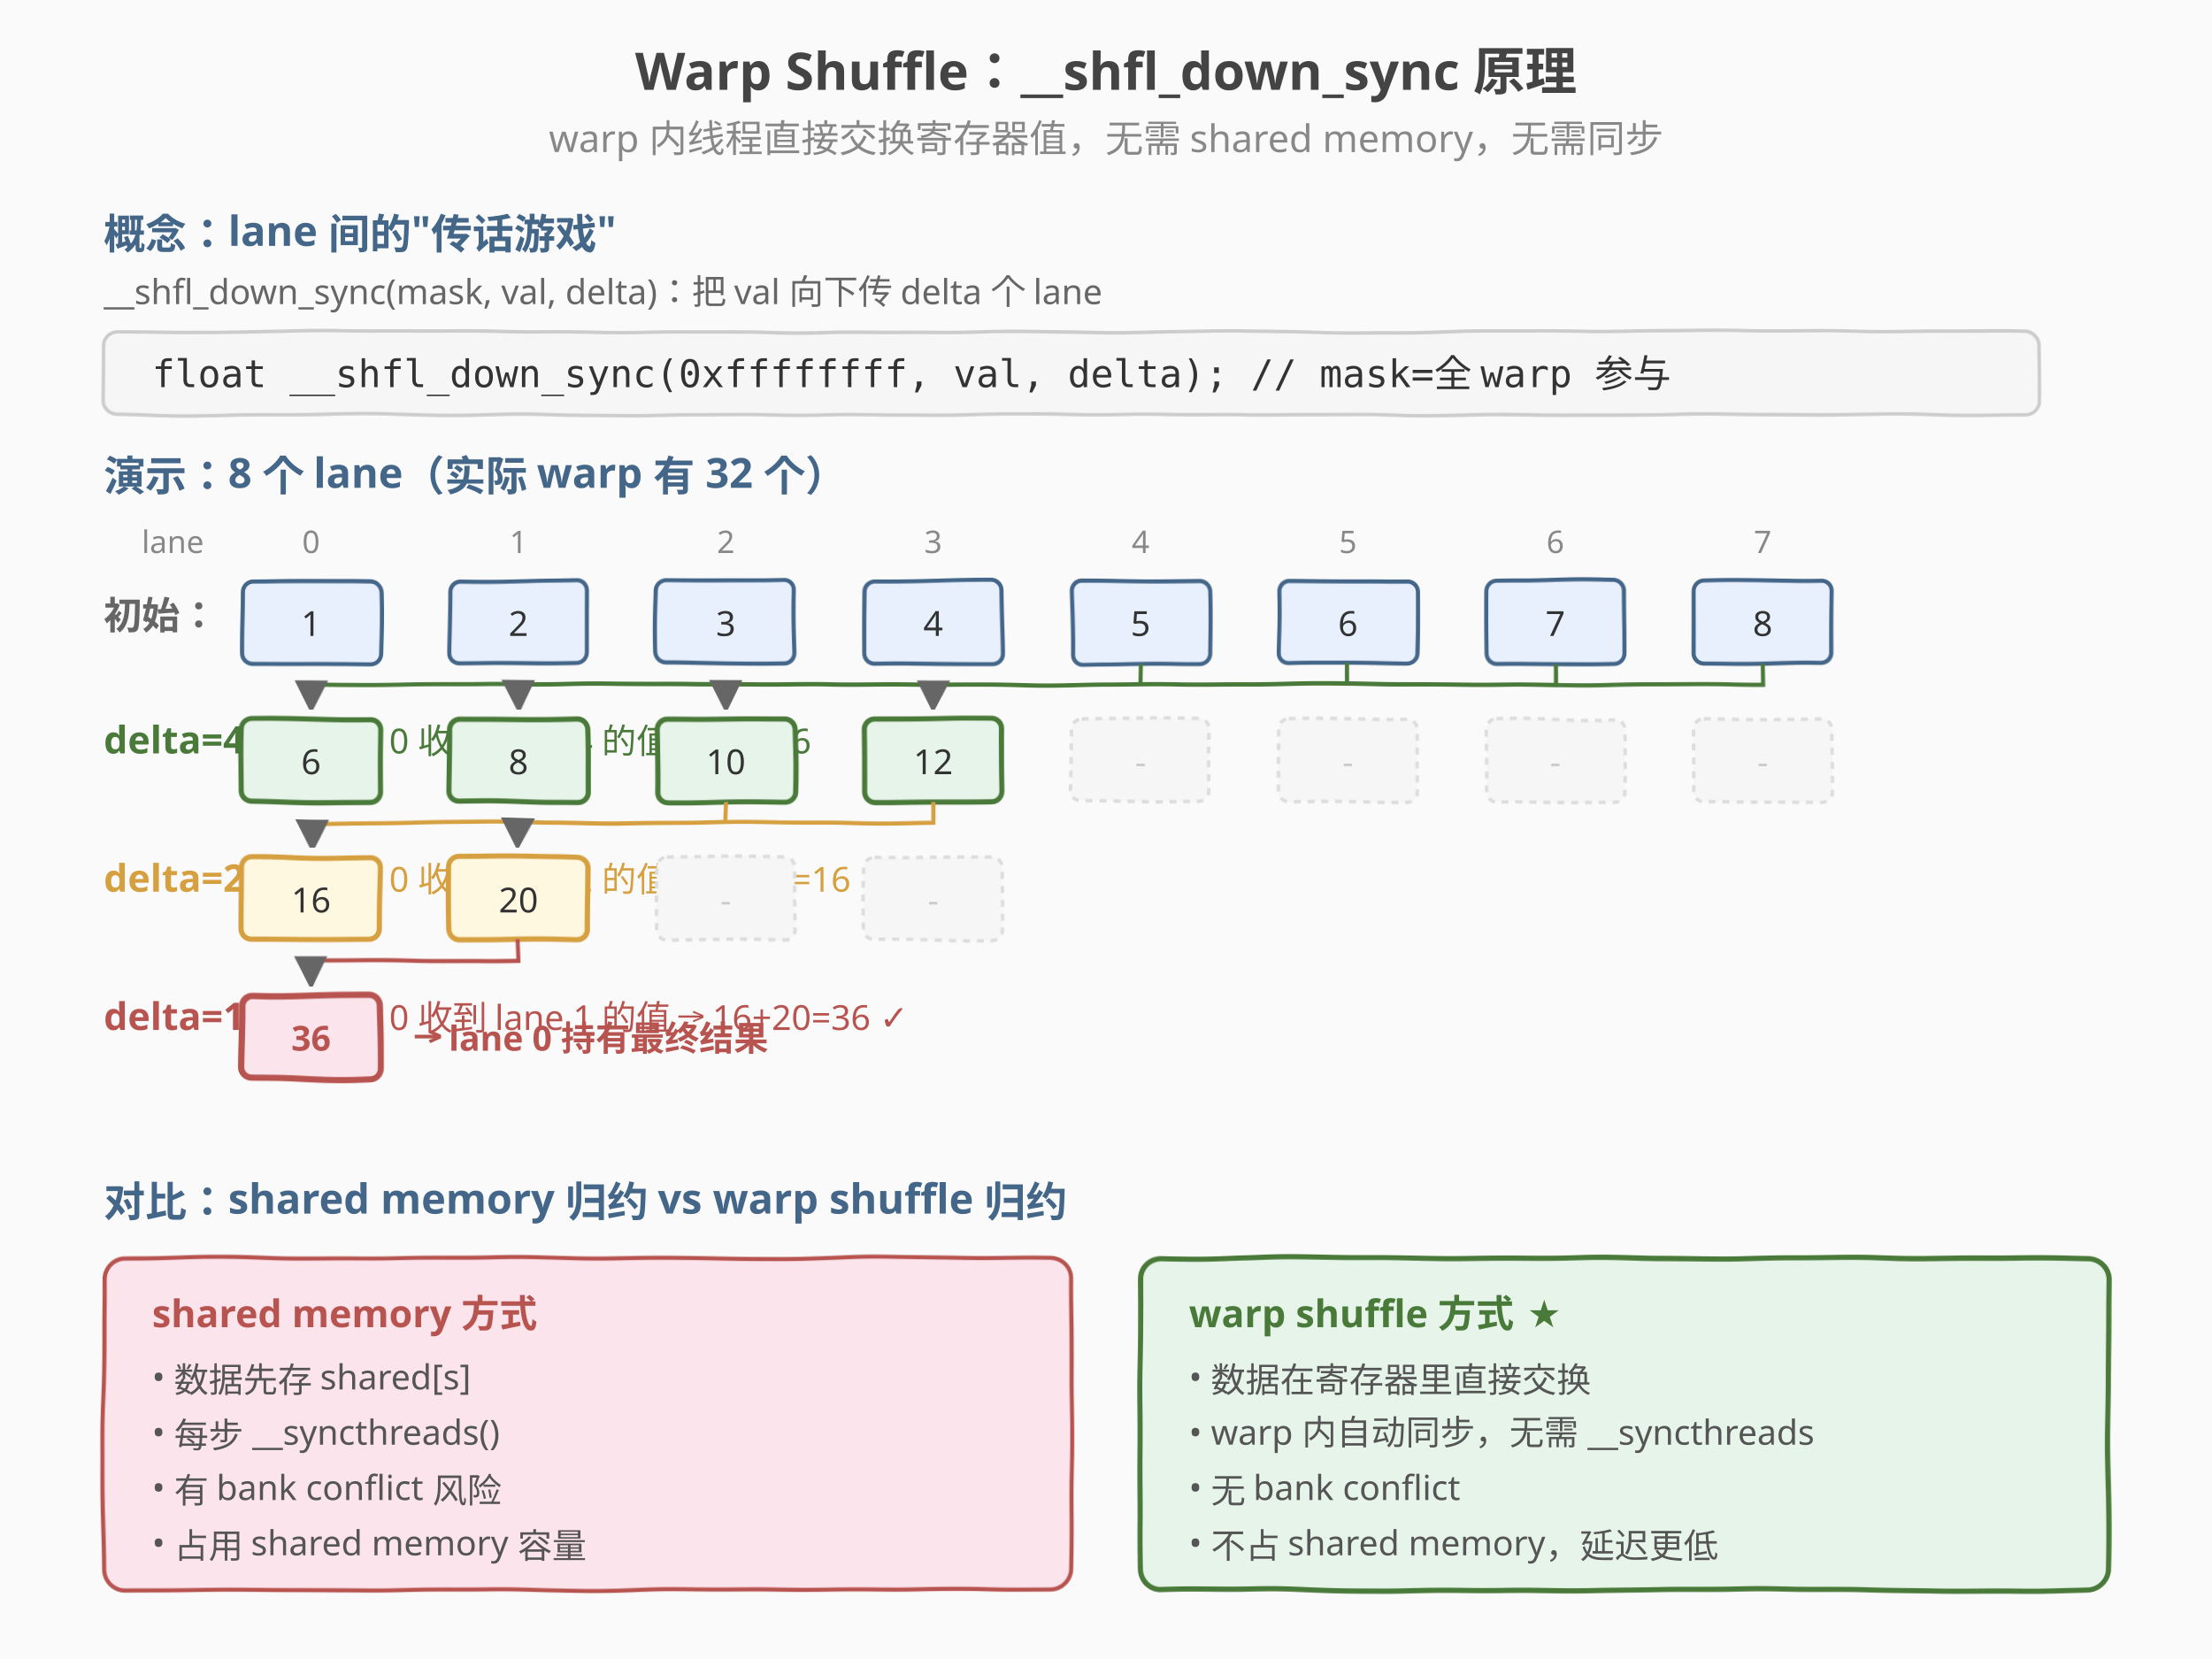
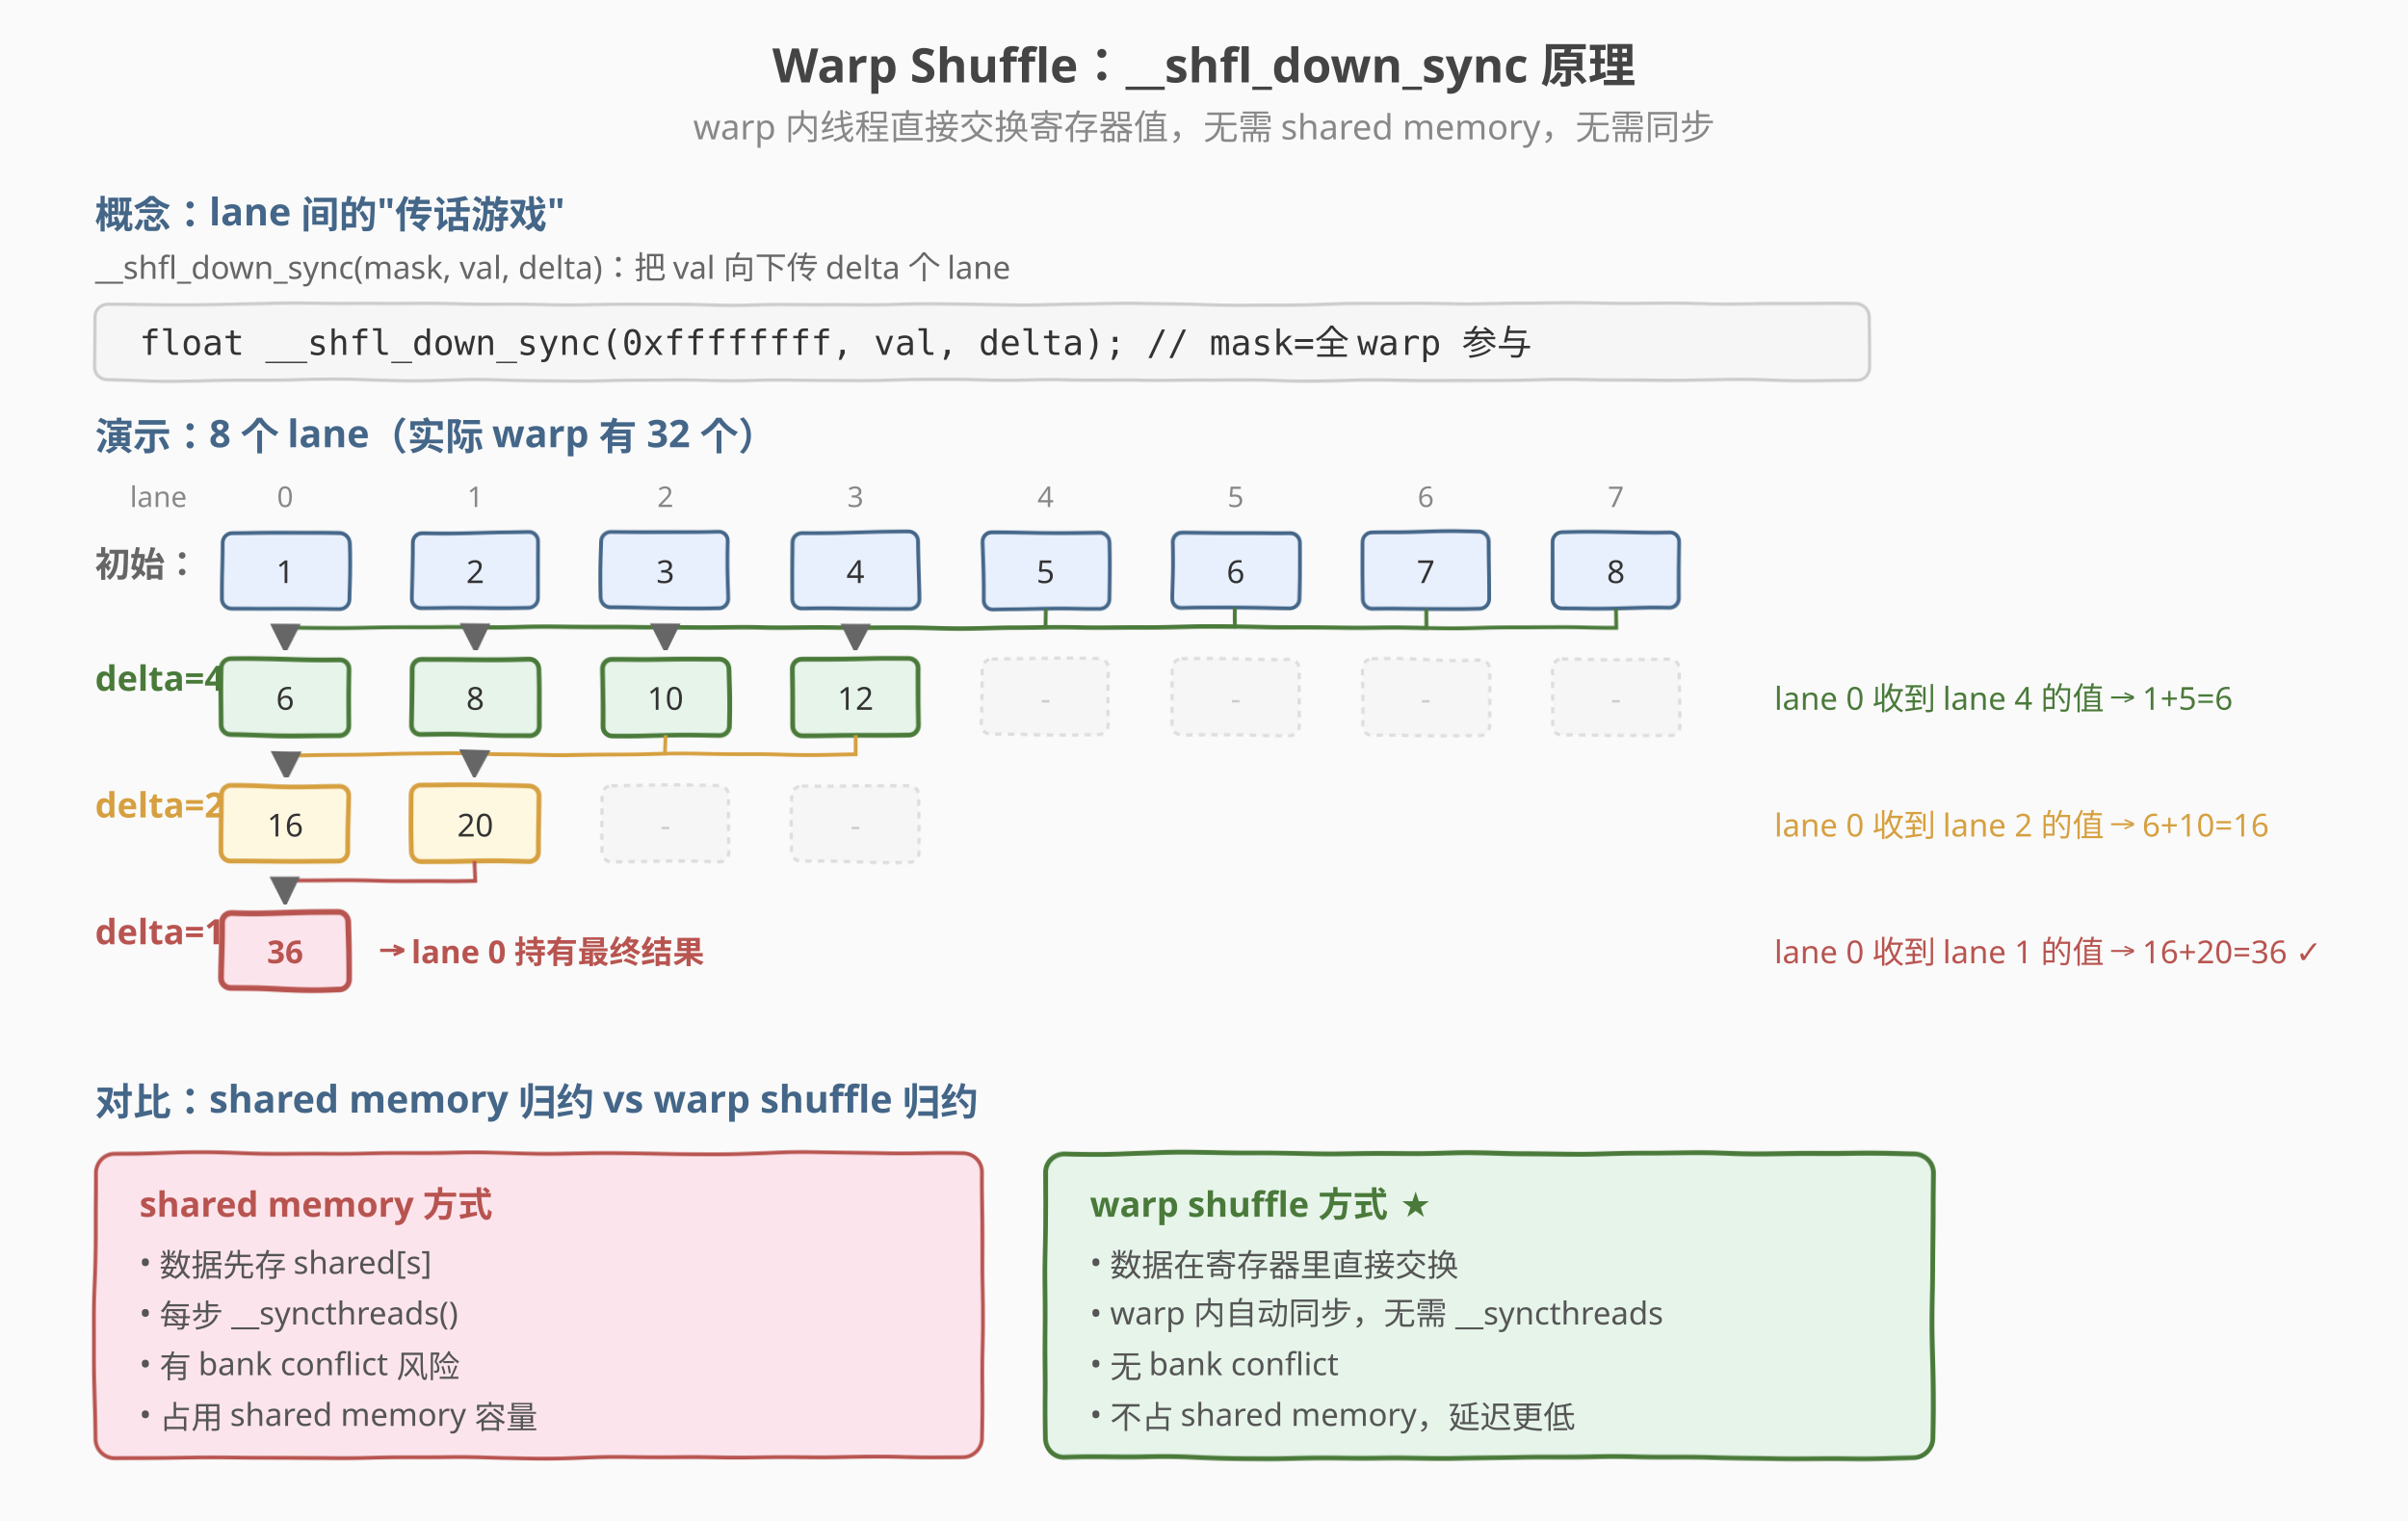
- <svg xmlns="http://www.w3.org/2000/svg" viewBox="0 0 640 480" font-family="'Comic Sans MS', 'Segoe UI', 'Kaiti SC', 楷体, cursive">
+ <svg xmlns="http://www.w3.org/2000/svg" viewBox="0 0 760 480" font-family="'Comic Sans MS', 'Segoe UI', 'Kaiti SC', 楷体, cursive">
  <defs>
    <filter id="rough2">
      <feTurbulence type="fractalNoise" baseFrequency="0.025" numOctaves="2" seed="7" />
      <feDisplacementMap in="SourceGraphic" scale="1.5" />
    </filter>
    <marker id="arr" markerWidth="8" markerHeight="8" refX="6" refY="4" orient="auto">
      <path d="M 0 0 L 8 4 L 0 8 z" fill="#666" />
    </marker>
  </defs>
-   <rect width="640" height="480" fill="#fafafa" />
-   <text x="320" y="26" text-anchor="middle" font-size="15" fill="#444" font-weight="bold">Warp Shuffle：__shfl_down_sync 原理</text>
-   <text x="320" y="44" text-anchor="middle" font-size="11" fill="#888">warp 内线程直接交换寄存器值，无需 shared memory，无需同步</text>
+   <rect width="760" height="480" fill="#fafafa" />
+   <text x="380" y="26" text-anchor="middle" font-size="15" fill="#444" font-weight="bold">Warp Shuffle：__shfl_down_sync 原理</text>
+   <text x="380" y="44" text-anchor="middle" font-size="11" fill="#888">warp 内线程直接交换寄存器值，无需 shared memory，无需同步</text>
  <text x="30" y="72" font-size="12" fill="#446688" font-weight="bold">概念：lane 间的"传话游戏"</text>
  <text x="30" y="88" font-size="10" fill="#666">__shfl_down_sync(mask, val, delta)：把 val 向下传 delta 个 lane</text>
  <rect x="30" y="96" width="560" height="24" fill="#f6f6f6" stroke="#ccc" stroke-width="1" rx="4" filter="url(#rough2)" />
  <text x="44" y="112" font-family="monospace" font-size="11" fill="#333">float __shfl_down_sync(0xffffffff, val, delta);  // mask=全 warp 参与</text>
  <text x="30" y="142" font-size="12" fill="#446688" font-weight="bold">演示：8 个 lane（实际 warp 有 32 个）</text>
  <g font-size="9" fill="#888">
    <text x="50" y="160" text-anchor="middle">lane</text>
    <text x="90" y="160" text-anchor="middle">0</text>
    <text x="150" y="160" text-anchor="middle">1</text>
    <text x="210" y="160" text-anchor="middle">2</text>
    <text x="270" y="160" text-anchor="middle">3</text>
    <text x="330" y="160" text-anchor="middle">4</text>
    <text x="390" y="160" text-anchor="middle">5</text>
    <text x="450" y="160" text-anchor="middle">6</text>
    <text x="510" y="160" text-anchor="middle">7</text>
  </g>
  <text x="30" y="182" font-size="11" fill="#666" font-weight="bold">初始：</text>
  <g font-size="10" fill="#333">
    <rect x="70" y="168" width="40" height="24" fill="#e8f0fe" stroke="#446688" stroke-width="1.2" rx="3" filter="url(#rough2)" />
    <text x="90" y="184" text-anchor="middle">1</text>
    <rect x="130" y="168" width="40" height="24" fill="#e8f0fe" stroke="#446688" stroke-width="1.2" rx="3" filter="url(#rough2)" />
    <text x="150" y="184" text-anchor="middle">2</text>
    <rect x="190" y="168" width="40" height="24" fill="#e8f0fe" stroke="#446688" stroke-width="1.2" rx="3" filter="url(#rough2)" />
    <text x="210" y="184" text-anchor="middle">3</text>
    <rect x="250" y="168" width="40" height="24" fill="#e8f0fe" stroke="#446688" stroke-width="1.2" rx="3" filter="url(#rough2)" />
    <text x="270" y="184" text-anchor="middle">4</text>
    <rect x="310" y="168" width="40" height="24" fill="#e8f0fe" stroke="#446688" stroke-width="1.2" rx="3" filter="url(#rough2)" />
    <text x="330" y="184" text-anchor="middle">5</text>
    <rect x="370" y="168" width="40" height="24" fill="#e8f0fe" stroke="#446688" stroke-width="1.2" rx="3" filter="url(#rough2)" />
    <text x="390" y="184" text-anchor="middle">6</text>
    <rect x="430" y="168" width="40" height="24" fill="#e8f0fe" stroke="#446688" stroke-width="1.2" rx="3" filter="url(#rough2)" />
    <text x="450" y="184" text-anchor="middle">7</text>
    <rect x="490" y="168" width="40" height="24" fill="#e8f0fe" stroke="#446688" stroke-width="1.2" rx="3" filter="url(#rough2)" />
    <text x="510" y="184" text-anchor="middle">8</text>
  </g>
-   <text x="30" y="218" font-size="11" fill="#4a7a3a" font-weight="bold">delta=4：</text>
-   <text x="90" y="218" font-size="10" fill="#4a7a3a">lane 0 收到 lane 4 的值 → 1+5=6</text>
+   <text x="30" y="218" font-size="11" fill="#4a7a3a" font-weight="bold">delta=4</text>
+   <text x="560" y="224" font-size="10" fill="#4a7a3a">lane 0 收到 lane 4 的值 → 1+5=6</text>
  <g stroke="#4a7a3a" stroke-width="1.2" fill="none" filter="url(#rough2)">
    <path d="M 330 192 L 330 198 L 90 198 L 90 204" marker-end="url(#arr)" />
    <path d="M 390 192 L 390 198 L 150 198 L 150 204" marker-end="url(#arr)" />
    <path d="M 450 192 L 450 198 L 210 198 L 210 204" marker-end="url(#arr)" />
    <path d="M 510 192 L 510 198 L 270 198 L 270 204" marker-end="url(#arr)" />
  </g>
  <g font-size="10" fill="#333">
    <rect x="70" y="208" width="40" height="24" fill="#e6f4ea" stroke="#4a7a3a" stroke-width="1.5" rx="3" filter="url(#rough2)" />
    <text x="90" y="224" text-anchor="middle">6</text>
    <rect x="130" y="208" width="40" height="24" fill="#e6f4ea" stroke="#4a7a3a" stroke-width="1.5" rx="3" filter="url(#rough2)" />
    <text x="150" y="224" text-anchor="middle">8</text>
    <rect x="190" y="208" width="40" height="24" fill="#e6f4ea" stroke="#4a7a3a" stroke-width="1.5" rx="3" filter="url(#rough2)" />
    <text x="210" y="224" text-anchor="middle">10</text>
    <rect x="250" y="208" width="40" height="24" fill="#e6f4ea" stroke="#4a7a3a" stroke-width="1.5" rx="3" filter="url(#rough2)" />
    <text x="270" y="224" text-anchor="middle">12</text>
    <rect x="310" y="208" width="40" height="24" fill="#f6f6f6" stroke="#ddd" stroke-width="1" stroke-dasharray="2,2" rx="3" filter="url(#rough2)" />
    <text x="330" y="224" text-anchor="middle" fill="#ccc">-</text>
    <rect x="370" y="208" width="40" height="24" fill="#f6f6f6" stroke="#ddd" stroke-width="1" stroke-dasharray="2,2" rx="3" filter="url(#rough2)" />
    <text x="390" y="224" text-anchor="middle" fill="#ccc">-</text>
    <rect x="430" y="208" width="40" height="24" fill="#f6f6f6" stroke="#ddd" stroke-width="1" stroke-dasharray="2,2" rx="3" filter="url(#rough2)" />
    <text x="450" y="224" text-anchor="middle" fill="#ccc">-</text>
    <rect x="490" y="208" width="40" height="24" fill="#f6f6f6" stroke="#ddd" stroke-width="1" stroke-dasharray="2,2" rx="3" filter="url(#rough2)" />
    <text x="510" y="224" text-anchor="middle" fill="#ccc">-</text>
  </g>
-   <text x="30" y="258" font-size="11" fill="#d6a040" font-weight="bold">delta=2：</text>
-   <text x="90" y="258" font-size="10" fill="#d6a040">lane 0 收到 lane 2 的值 → 6+10=16</text>
+   <text x="30" y="258" font-size="11" fill="#d6a040" font-weight="bold">delta=2</text>
+   <text x="560" y="264" font-size="10" fill="#d6a040">lane 0 收到 lane 2 的值 → 6+10=16</text>
  <g stroke="#d6a040" stroke-width="1.2" fill="none" filter="url(#rough2)">
    <path d="M 210 232 L 210 238 L 90 238 L 90 244" marker-end="url(#arr)" />
    <path d="M 270 232 L 270 238 L 150 238 L 150 244" marker-end="url(#arr)" />
  </g>
  <g font-size="10" fill="#333">
    <rect x="70" y="248" width="40" height="24" fill="#fff8e1" stroke="#d6a040" stroke-width="1.5" rx="3" filter="url(#rough2)" />
    <text x="90" y="264" text-anchor="middle">16</text>
    <rect x="130" y="248" width="40" height="24" fill="#fff8e1" stroke="#d6a040" stroke-width="1.5" rx="3" filter="url(#rough2)" />
    <text x="150" y="264" text-anchor="middle">20</text>
    <rect x="190" y="248" width="40" height="24" fill="#f6f6f6" stroke="#ddd" stroke-width="1" stroke-dasharray="2,2" rx="3" filter="url(#rough2)" />
    <text x="210" y="264" text-anchor="middle" fill="#ccc">-</text>
    <rect x="250" y="248" width="40" height="24" fill="#f6f6f6" stroke="#ddd" stroke-width="1" stroke-dasharray="2,2" rx="3" filter="url(#rough2)" />
    <text x="270" y="264" text-anchor="middle" fill="#ccc">-</text>
  </g>
-   <text x="30" y="298" font-size="11" fill="#b85450" font-weight="bold">delta=1：</text>
-   <text x="90" y="298" font-size="10" fill="#b85450">lane 0 收到 lane 1 的值 → 16+20=36 ✓</text>
+   <text x="30" y="298" font-size="11" fill="#b85450" font-weight="bold">delta=1</text>
+   <text x="560" y="304" font-size="10" fill="#b85450">lane 0 收到 lane 1 的值 → 16+20=36 ✓</text>
  <g stroke="#b85450" stroke-width="1.2" fill="none" filter="url(#rough2)">
    <path d="M 150 272 L 150 278 L 90 278 L 90 284" marker-end="url(#arr)" />
  </g>
  <g font-size="10" fill="#333">
    <rect x="70" y="288" width="40" height="24" fill="#fce4ec" stroke="#b85450" stroke-width="1.8" rx="3" filter="url(#rough2)" />
    <text x="90" y="304" text-anchor="middle" font-weight="bold" fill="#b85450">36</text>
  </g>
  <text x="120" y="304" font-size="10" fill="#b85450" font-weight="bold">→ lane 0 持有最终结果</text>
  <line x1="20" y1="328" x2="620" y2="328" stroke="#eee" stroke-width="1" filter="url(#rough2)" />
  <text x="30" y="352" font-size="12" fill="#446688" font-weight="bold">对比：shared memory 归约 vs warp shuffle 归约</text>
  <rect x="30" y="364" width="280" height="96" fill="#fce4ec" stroke="#b85450" stroke-width="1.2" rx="6" filter="url(#rough2)" />
  <text x="44" y="384" font-size="11" fill="#b85450" font-weight="bold">shared memory 方式</text>
  <text x="44" y="402" font-size="10" fill="#555">• 数据先存 shared[s]</text>
  <text x="44" y="418" font-size="10" fill="#555">• 每步 __syncthreads()</text>
  <text x="44" y="434" font-size="10" fill="#555">• 有 bank conflict 风险</text>
  <text x="44" y="450" font-size="10" fill="#555">• 占用 shared memory 容量</text>
  <rect x="330" y="364" width="280" height="96" fill="#e6f4ea" stroke="#4a7a3a" stroke-width="1.5" rx="6" filter="url(#rough2)" />
  <text x="344" y="384" font-size="11" fill="#4a7a3a" font-weight="bold">warp shuffle 方式 ★</text>
  <text x="344" y="402" font-size="10" fill="#555">• 数据在寄存器里直接交换</text>
  <text x="344" y="418" font-size="10" fill="#555">• warp 内自动同步，无需 __syncthreads</text>
  <text x="344" y="434" font-size="10" fill="#555">• 无 bank conflict</text>
  <text x="344" y="450" font-size="10" fill="#555">• 不占 shared memory，延迟更低</text>
</svg>
